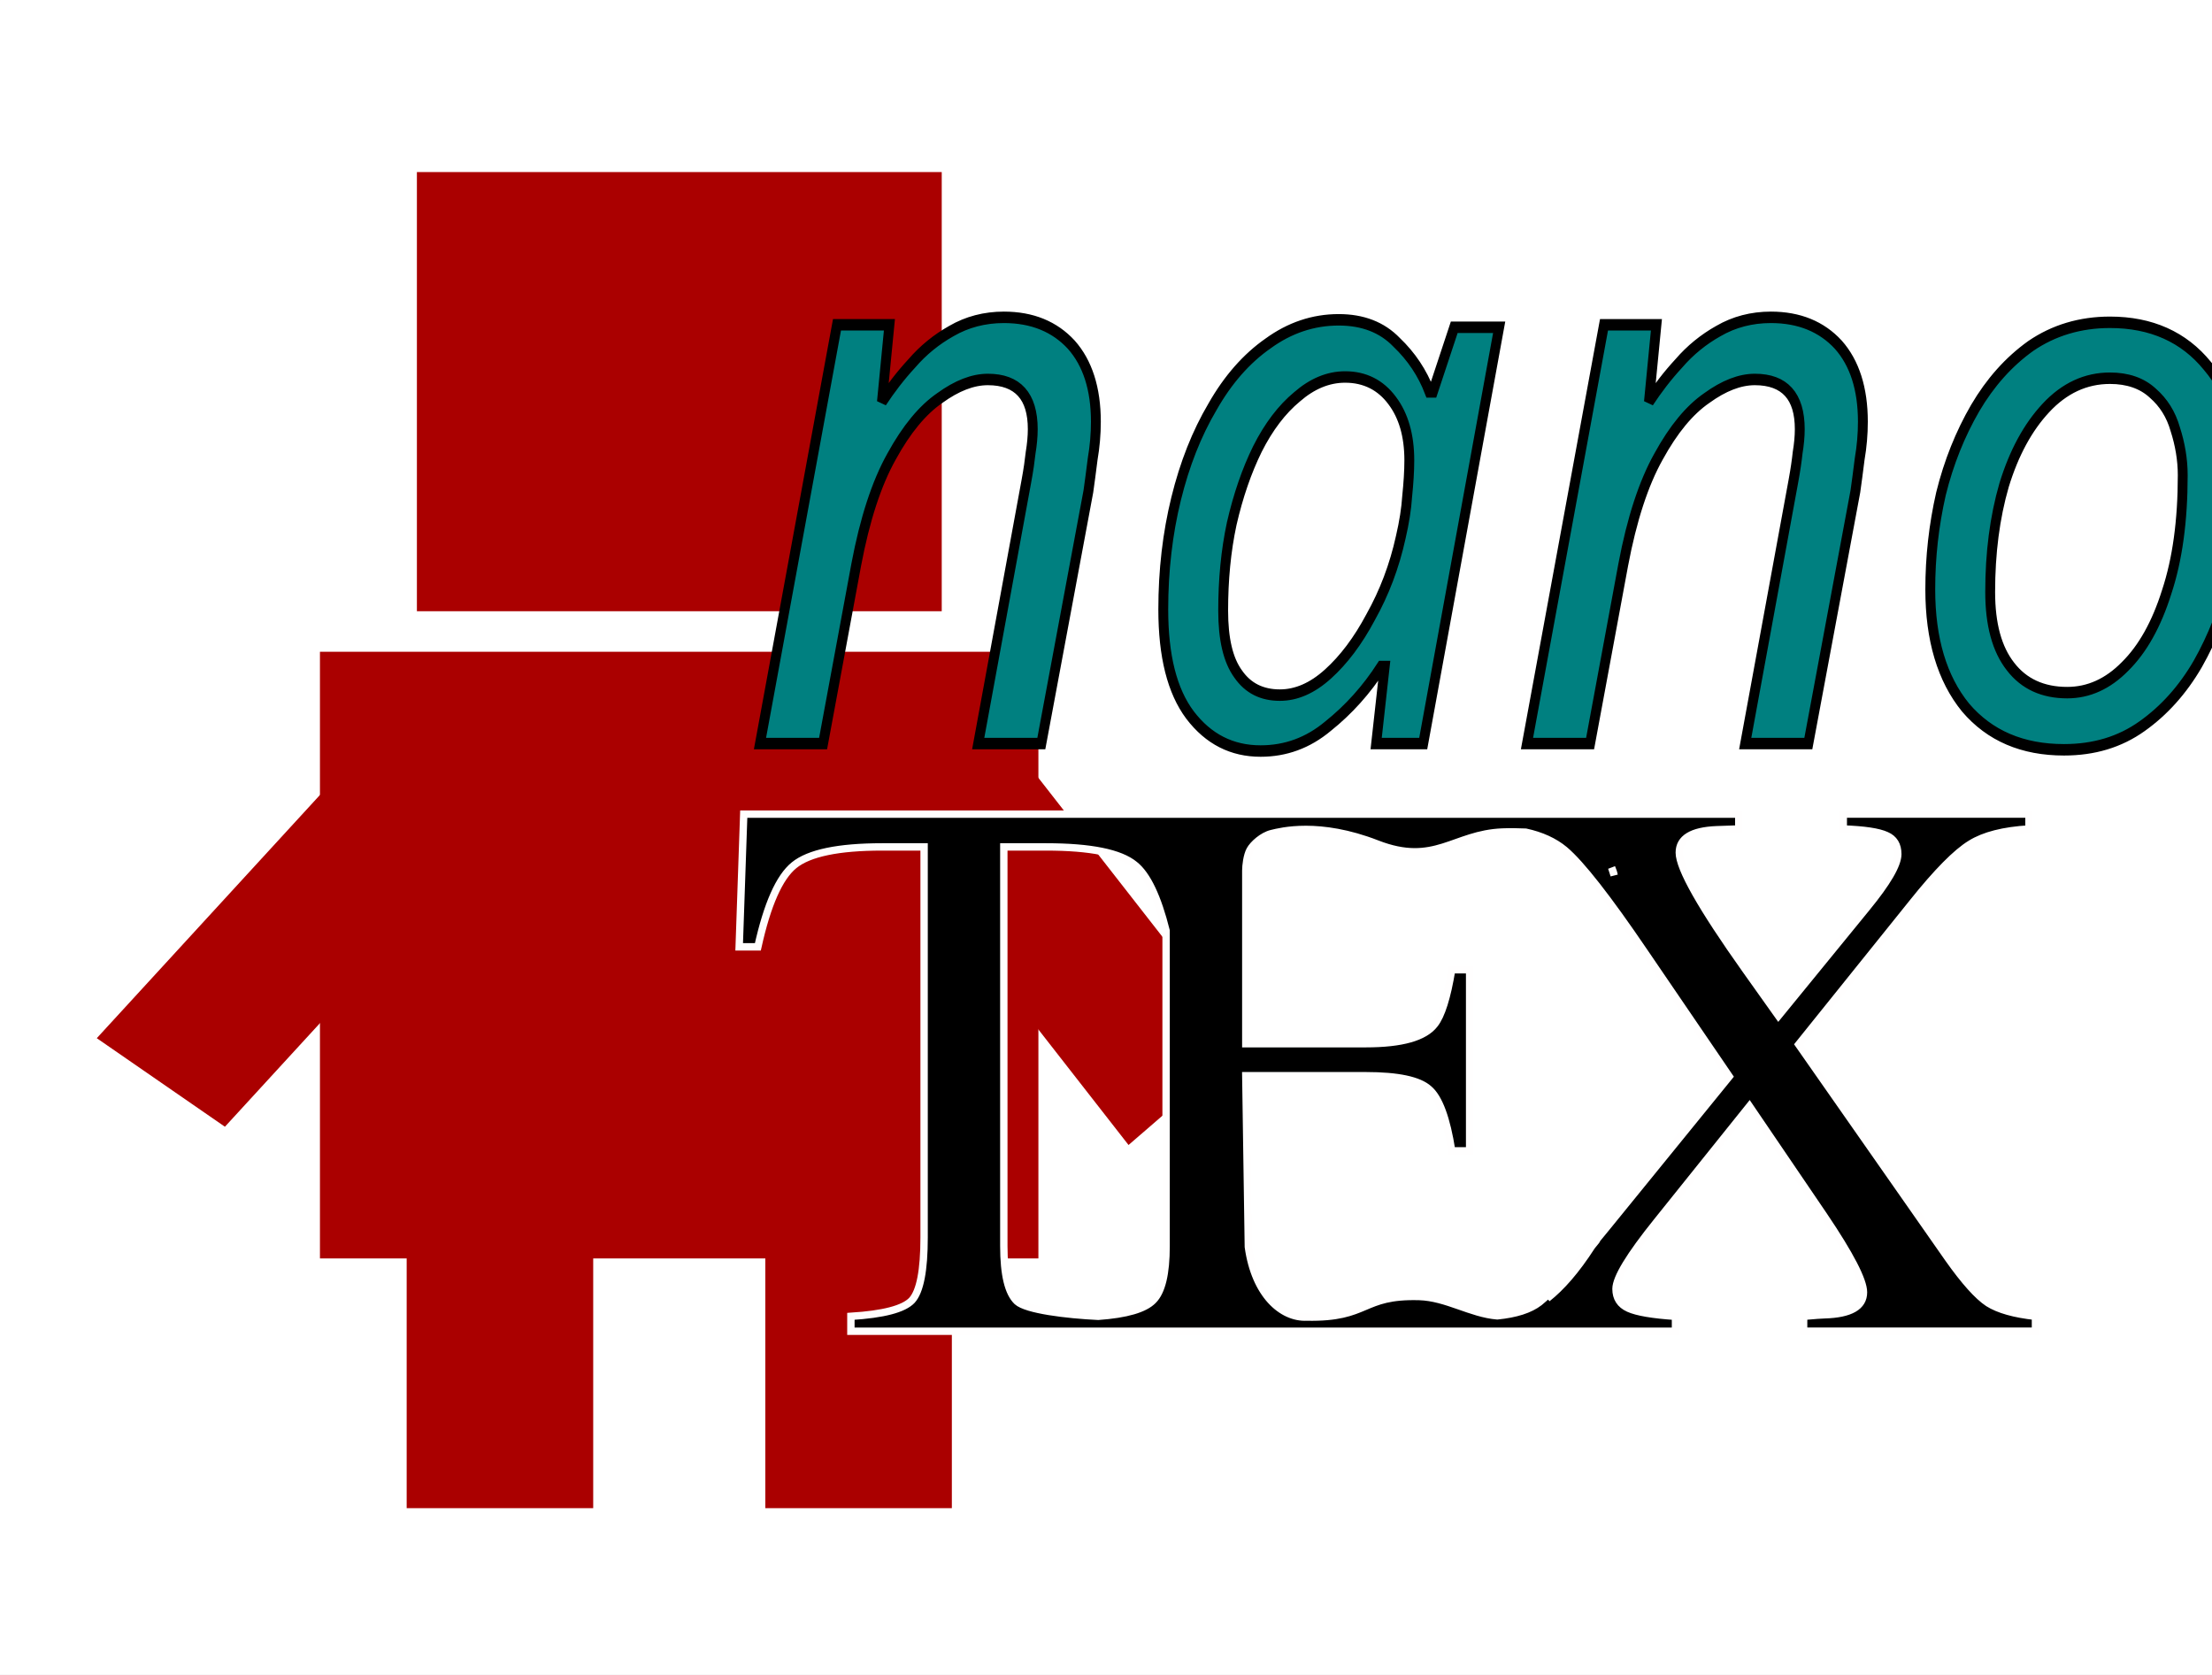
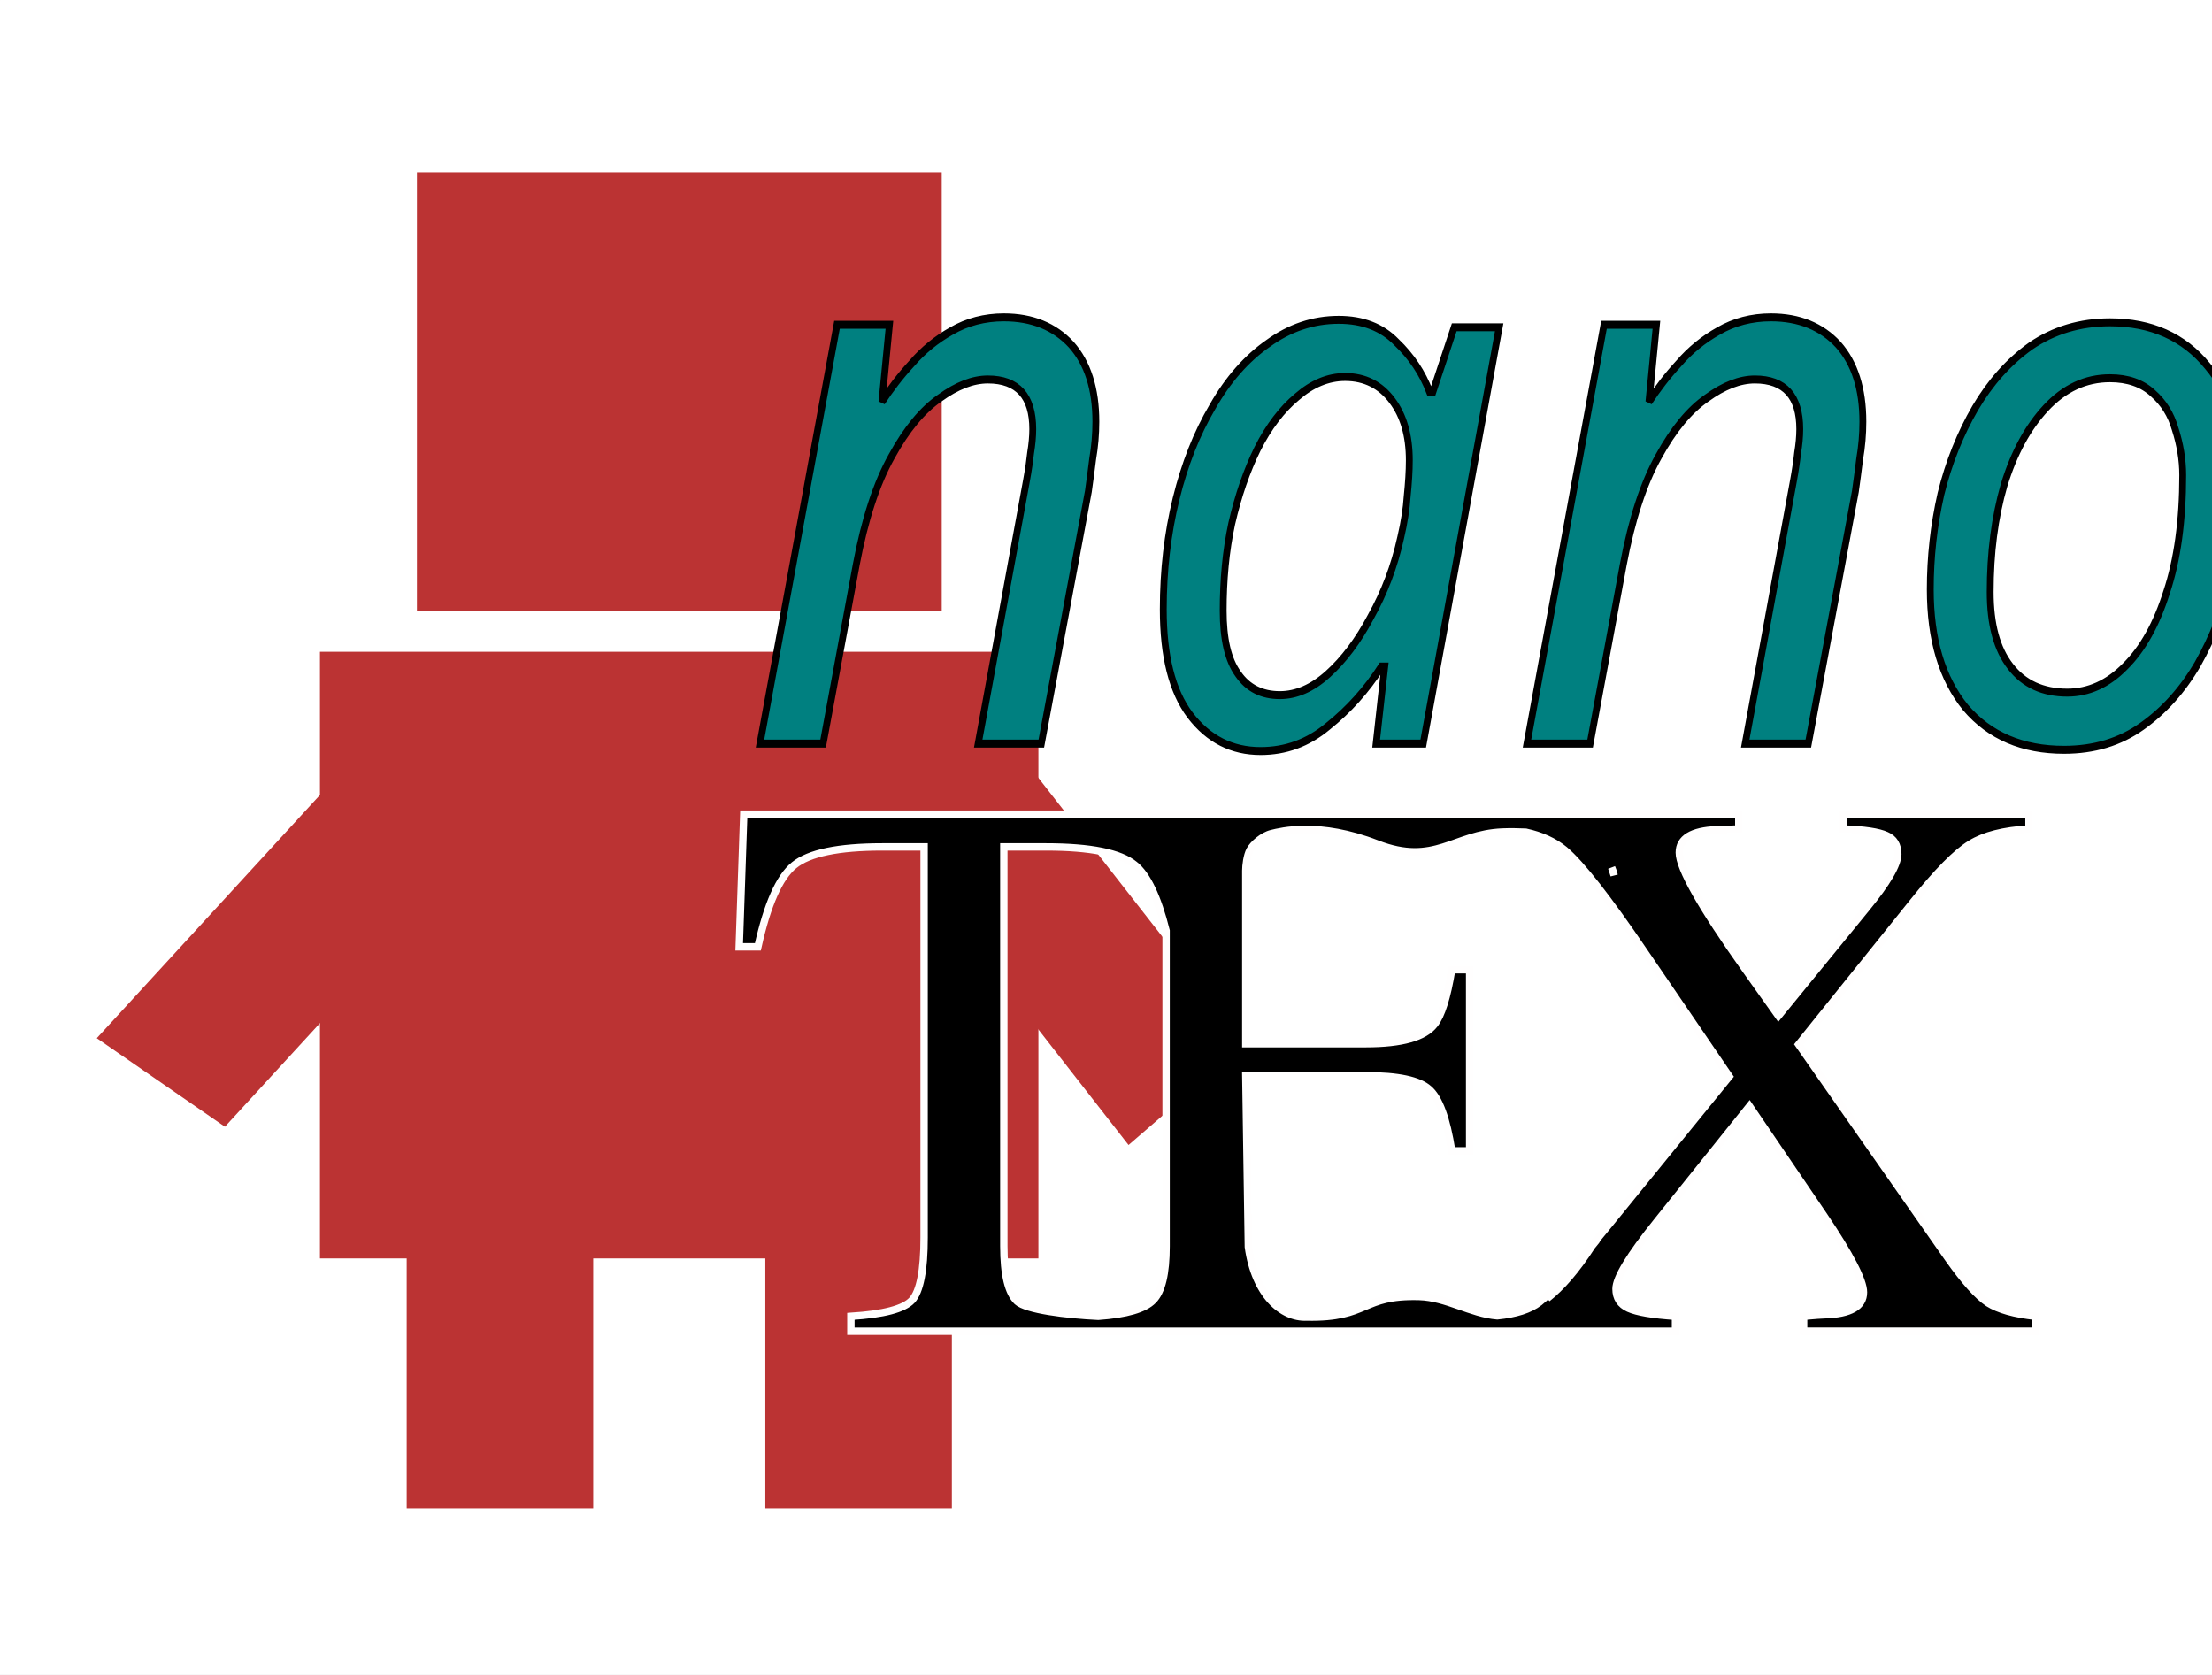
- <svg xmlns="http://www.w3.org/2000/svg" id="svg8" version="1.1" viewBox="0 0 29.977 22.692" height="22.692mm" width="29.977mm">
+ <svg xmlns="http://www.w3.org/2000/svg" width="29.977mm" height="22.692mm" viewBox="0 0 29.977 22.692" version="1.1" id="svg8">
  <defs id="defs2">
-     <marker style="overflow:visible" id="Arrow1Lend" refX="0" refY="0" orient="auto">
-       <path transform="matrix(-0.8,0,0,-0.8,-10,0)" style="fill:#ffffff;fill-opacity:1;fill-rule:evenodd;stroke:#000000;stroke-width:1pt;stroke-opacity:1" d="M 0,0 5,-5 -12.5,0 5,5 Z" id="path875" />
+     <marker orient="auto" refY="0" refX="0" id="Arrow1Lend" style="overflow:visible">
+       <path id="path875" d="M 0,0 5,-5 -12.5,0 5,5 Z" style="fill:#ffffff;fill-opacity:1;fill-rule:evenodd;stroke:#000000;stroke-width:1pt;stroke-opacity:1" transform="matrix(-0.8,0,0,-0.8,-10,0)" />
    </marker>
-     <marker style="overflow:visible" id="Arrow1Send" refX="0" refY="0" orient="auto">
-       <path transform="matrix(-0.2,0,0,-0.2,-1.2,0)" style="fill:#ffffff;fill-opacity:1;fill-rule:evenodd;stroke:#000000;stroke-width:1pt;stroke-opacity:1" d="M 0,0 5,-5 -12.5,0 5,5 Z" id="path887" />
+     <marker orient="auto" refY="0" refX="0" id="Arrow1Send" style="overflow:visible">
+       <path id="path887" d="M 0,0 5,-5 -12.5,0 5,5 Z" style="fill:#ffffff;fill-opacity:1;fill-rule:evenodd;stroke:#000000;stroke-width:1pt;stroke-opacity:1" transform="matrix(-0.2,0,0,-0.2,-1.2,0)" />
    </marker>
-     <marker style="overflow:visible" id="Arrow1Lstart" refX="0" refY="0" orient="auto">
-       <path transform="matrix(0.8,0,0,0.8,10,0)" style="fill:#ffffff;fill-opacity:1;fill-rule:evenodd;stroke:#000000;stroke-width:1pt;stroke-opacity:1" d="M 0,0 5,-5 -12.5,0 5,5 Z" id="path872" />
+     <marker orient="auto" refY="0" refX="0" id="Arrow1Lstart" style="overflow:visible">
+       <path id="path872" d="M 0,0 5,-5 -12.5,0 5,5 Z" style="fill:#ffffff;fill-opacity:1;fill-rule:evenodd;stroke:#000000;stroke-width:1pt;stroke-opacity:1" transform="matrix(0.8,0,0,0.8,10,0)" />
    </marker>
  </defs>
-   <g id="layer1" transform="translate(-24.67111,-132.5197)">
+   <g transform="translate(-24.67111,-132.5197)" id="layer1">
    <g id="g2020">
      <g id="g899">
-         <g style="stroke:#000000;stroke-opacity:1" transform="translate(0.2025051,0.7479522)" id="g2044">
-           <g id="g910">
-             <rect y="131.772" x="24.469" height="22.692" width="29.977" id="rect1091" style="fill:#ffffff;fill-opacity:1;stroke:none;stroke-width:0.266;stroke-opacity:1" />
-             <g style="fill:#aa0000" transform="matrix(1.955083,0,0,1.955083,34.99439,-137.7704)" id="g1089">
-               <rect style="fill:#aa0000;stroke:none;stroke-width:0.171" id="rect881" width="4.98" height="4.205" x="-3.166" y="142.385" />
-               <g style="fill:#aa0000" id="g1045" transform="translate(0.03711802)">
-                 <rect y="144.93" x="-2.602" height="3.391" width="1.293" id="rect885" style="fill:#aa0000;stroke:none;stroke-width:0.16" />
-                 <rect style="fill:#aa0000;stroke:none;stroke-width:0.16;stroke-opacity:1" id="rect885-8" width="1.293" height="3.391" x="-0.116" y="144.93" />
+         <g id="g2044" transform="translate(0.2025051,0.7479522)" style="stroke:#000000;stroke-opacity:1">
+           <g id="g1715">
+             <rect style="fill:#ffffff;fill-opacity:1;stroke:none;stroke-width:0.266;stroke-opacity:1" id="rect1091" width="29.977" height="22.692" x="24.469" y="131.772" />
+             <g id="g1089" transform="matrix(1.955083,0,0,1.955083,34.99439,-137.7704)" style="fill:#aa0000;opacity:0.8">
+               <rect y="142.385" x="-3.166" height="4.205" width="4.98" id="rect881" style="fill:#aa0000;stroke:none;stroke-width:0.171" />
+               <g transform="translate(0.03711802)" id="g1045" style="fill:#aa0000">
+                 <rect style="fill:#aa0000;stroke:none;stroke-width:0.16" id="rect885" width="1.293" height="3.391" x="-2.602" y="144.93" />
+                 <rect y="144.93" x="-0.116" height="3.391" width="1.293" id="rect885-8" style="fill:#aa0000;stroke:none;stroke-width:0.16;stroke-opacity:1" />
              </g>
-               <rect y="139.06" x="-2.494" height="3.044" width="3.638" id="rect881-9" style="fill:#aa0000;stroke:none;stroke-width:0.124;stroke-opacity:1" />
-               <g style="fill:#aa0000" id="g1079" transform="matrix(1,0,0,0.9558394,0,5.933012)">
-                 <rect transform="matrix(-0.8104326,-0.5858318,0.6594067,-0.7517864,0,0)" y="-121.263" x="-93.946" height="3.485" width="1.096" id="rect883" style="fill:#aa0000;stroke:none;stroke-width:0.187" />
-                 <rect style="fill:#aa0000;stroke:none;stroke-width:0.187;stroke-opacity:1" id="rect883-4" width="1.096" height="3.485" x="84.831" y="-110.672" transform="matrix(-0.7417779,0.6706457,-0.5979617,-0.8015247,0,0)" />
+               <rect style="fill:#aa0000;stroke:none;stroke-width:0.124;stroke-opacity:1" id="rect881-9" width="3.638" height="3.044" x="-2.494" y="139.06" />
+               <g transform="matrix(1,0,0,0.9558394,0,5.933012)" id="g1079" style="fill:#aa0000">
+                 <rect style="fill:#aa0000;stroke:none;stroke-width:0.187" id="rect883" width="1.096" height="3.485" x="-93.946" y="-121.263" transform="matrix(-0.8104326,-0.5858318,0.6594067,-0.7517864,0,0)" />
+                 <rect transform="matrix(-0.7417779,0.6706457,-0.5979617,-0.8015247,0,0)" y="-110.672" x="84.831" height="3.485" width="1.096" id="rect883-4" style="fill:#aa0000;stroke:none;stroke-width:0.187;stroke-opacity:1" />
              </g>
            </g>
-             <text xml:space="preserve" style="font-size:9.767px;line-height:1.25;font-family:Nakula;-inkscape-font-specification:'Nakula, Normal';stroke:#000000;stroke-width:0.144;stroke-miterlimit:4;stroke-dasharray:none;stroke-opacity:1" x="37.238" y="131.607" id="text1618" transform="scale(0.9278177,1.077798)">
-               <tspan id="tspan1616" x="37.238" y="131.607" style="font-style:italic;fill:#008080;stroke:#000000;stroke-width:0.144;stroke-miterlimit:4;stroke-dasharray:none;stroke-opacity:1">nano</tspan>
+             <text transform="scale(0.9278177,1.077798)" id="text1618" y="131.607" x="37.238" style="font-size:9.767px;line-height:1.25;font-family:Nakula;-inkscape-font-specification:'Nakula, Normal';stroke:#000000;stroke-width:0.1;stroke-miterlimit:4;stroke-dasharray:none;stroke-opacity:1" xml:space="preserve">
+               <tspan style="font-style:italic;fill:#008080;stroke:#000000;stroke-width:0.1;stroke-miterlimit:4;stroke-dasharray:none;stroke-opacity:1" y="131.607" x="37.238" id="tspan1616">nano</tspan>
            </text>
            <g id="g1107">
-               <g aria-label="T" id="text843" style="font-size:10.583px;line-height:1.25;font-family:Nakula;-inkscape-font-specification:'Nakula, Normal';stroke:none;stroke-width:0.1;stroke-miterlimit:4;stroke-dasharray:none;stroke-opacity:1" transform="translate(1.865655,3.906211)" />
-               <g transform="translate(1.336488,0.2020446)" style="font-size:10.583px;line-height:1.25;font-family:Nakula;-inkscape-font-specification:'Nakula, Normal';stroke:none;stroke-width:0.1;stroke-miterlimit:4;stroke-dasharray:none;stroke-opacity:1" id="text851" aria-label="X" />
-               <g aria-label="E" id="text847" style="font-size:10.583px;line-height:1.25;font-family:Nakula;-inkscape-font-specification:'Nakula, Normal';stroke:none;stroke-width:0.1;stroke-miterlimit:4;stroke-dasharray:none;stroke-opacity:1" transform="translate(1.865655,3.906211)">
-                 <path transform="matrix(0.2645833,0,0,0.2645833,27.78527,125.3573)" d="m 18.508,51.178 -0.234,6.797 h 0.957 c 0.482,-2.174 1.1,-3.568 1.855,-4.18 0.768,-0.625 2.272,-0.938 4.512,-0.938 h 2.148 v 20 c 0,1.693 -0.208,2.767 -0.625,3.223 -0.417,0.443 -1.458,0.716 -3.125,0.82 v 0.762 h 12.668 20.232 1.35 7.986 v -0.762 c -1.172,-0.078 -1.973,-0.215 -2.402,-0.41 -0.43,-0.195 -0.645,-0.527 -0.645,-0.996 0,-0.56 0.697,-1.706 2.09,-3.438 l 4.746,-5.918 3.809,5.605 c 1.354,2.005 2.031,3.314 2.031,3.926 0,0.729 -0.664,1.113 -1.992,1.152 -0.117,0 -0.475,0.026 -1.074,0.078 v 0.762 h 11.875 V 76.9 C 83.589,76.783 82.782,76.555 82.248,76.217 81.714,75.865 81.037,75.11 80.217,73.951 l -7.676,-10.977 5.84,-7.266 c 1.25,-1.563 2.24,-2.565 2.969,-3.008 0.69,-0.43 1.686,-0.684 2.988,-0.762 v -0.762 h -9.512 v 0.762 c 1.081,0.039 1.816,0.15 2.207,0.332 0.391,0.169 0.586,0.488 0.586,0.957 0,0.534 -0.534,1.452 -1.602,2.754 l -4.512,5.527 -1.68,-2.363 c -2.266,-3.19 -3.398,-5.189 -3.398,-5.996 0,-0.729 0.638,-1.12 1.914,-1.172 l 1.133,-0.039 V 51.178 H 57.895 57.385 41.066 36.664 Z m 28.801,0.783 c 0.918,0.002 2.149,0.162 3.633,0.74 2.968,1.156 3.922,-0.511 6.434,-0.607 0.391,-0.015 0.788,-0.009 1.186,0.008 0.786,0.172 1.456,0.469 1.988,0.912 0.846,0.716 2.207,2.454 4.082,5.215 l 4.355,6.387 -6.289,7.734 c -1.706,2.096 -2.852,3.372 -3.438,3.828 -0.484,0.375 -1.21,0.603 -2.156,0.697 -1.358,-0.11 -2.602,-0.951 -4.002,-0.99 -2.985,-0.083 -2.551,1.116 -5.756,1.053 -1.275,0.06 -2.651,-1.145 -2.992,-3.596 L 44.223,64.576 H 50.375 c 1.641,0 2.715,0.228 3.223,0.684 0.521,0.443 0.911,1.497 1.172,3.164 H 55.688 v -9.277 h -0.918 c -0.234,1.419 -0.527,2.35 -0.879,2.793 -0.508,0.664 -1.68,0.996 -3.516,0.996 h -6.152 v -8.867 c 0,-0.254 0.057,-0.763 0.215,-1.055 0.158,-0.292 0.643,-0.731 1.111,-0.842 0.234,-0.056 0.841,-0.213 1.76,-0.211 z m -15.48,0.896 h 2.168 c 2.279,0 3.789,0.306 4.531,0.918 0.651,0.517 1.185,1.666 1.613,3.373 v 16.158 c 0,1.406 -0.221,2.331 -0.664,2.773 -0.43,0.443 -1.367,0.716 -2.812,0.82 -1.641,-0.078 -3.684,-0.332 -4.152,-0.762 -0.456,-0.43 -0.684,-1.374 -0.684,-2.832 z m 31.133,1.062 c 0.055,0.124 0.101,0.252 0.127,0.391 z m -1.018,19.385 c -0.814,1.263 -1.568,2.111 -2.279,2.674 1.393,-1.654 3.202,-3.799 2.279,-2.674 z" style="stroke:#fffefe;stroke-width:0.378;stroke-miterlimit:4;stroke-dasharray:none;stroke-opacity:1" id="path856" />
+               <g transform="translate(1.865655,3.906211)" style="font-size:10.583px;line-height:1.25;font-family:Nakula;-inkscape-font-specification:'Nakula, Normal';stroke:none;stroke-width:0.1;stroke-miterlimit:4;stroke-dasharray:none;stroke-opacity:1" id="text843" aria-label="T" />
+               <g aria-label="X" id="text851" style="font-size:10.583px;line-height:1.25;font-family:Nakula;-inkscape-font-specification:'Nakula, Normal';stroke:none;stroke-width:0.1;stroke-miterlimit:4;stroke-dasharray:none;stroke-opacity:1" transform="translate(1.336488,0.2020446)" />
+               <g transform="translate(1.865655,3.906211)" style="font-size:10.583px;line-height:1.25;font-family:Nakula;-inkscape-font-specification:'Nakula, Normal';stroke:none;stroke-width:0.1;stroke-miterlimit:4;stroke-dasharray:none;stroke-opacity:1" id="text847" aria-label="E">
+                 <path id="path856" style="stroke:#fffefe;stroke-width:0.378;stroke-miterlimit:4;stroke-dasharray:none;stroke-opacity:1" d="m 18.508,51.178 -0.234,6.797 h 0.957 c 0.482,-2.174 1.1,-3.568 1.855,-4.18 0.768,-0.625 2.272,-0.938 4.512,-0.938 h 2.148 v 20 c 0,1.693 -0.208,2.767 -0.625,3.223 -0.417,0.443 -1.458,0.716 -3.125,0.82 v 0.762 h 12.668 20.232 1.35 7.986 v -0.762 c -1.172,-0.078 -1.973,-0.215 -2.402,-0.41 -0.43,-0.195 -0.645,-0.527 -0.645,-0.996 0,-0.56 0.697,-1.706 2.09,-3.438 l 4.746,-5.918 3.809,5.605 c 1.354,2.005 2.031,3.314 2.031,3.926 0,0.729 -0.664,1.113 -1.992,1.152 -0.117,0 -0.475,0.026 -1.074,0.078 v 0.762 h 11.875 V 76.9 C 83.589,76.783 82.782,76.555 82.248,76.217 81.714,75.865 81.037,75.11 80.217,73.951 l -7.676,-10.977 5.84,-7.266 c 1.25,-1.563 2.24,-2.565 2.969,-3.008 0.69,-0.43 1.686,-0.684 2.988,-0.762 v -0.762 h -9.512 v 0.762 c 1.081,0.039 1.816,0.15 2.207,0.332 0.391,0.169 0.586,0.488 0.586,0.957 0,0.534 -0.534,1.452 -1.602,2.754 l -4.512,5.527 -1.68,-2.363 c -2.266,-3.19 -3.398,-5.189 -3.398,-5.996 0,-0.729 0.638,-1.12 1.914,-1.172 l 1.133,-0.039 V 51.178 H 57.895 57.385 41.066 36.664 Z m 28.801,0.783 c 0.918,0.002 2.149,0.162 3.633,0.74 2.968,1.156 3.922,-0.511 6.434,-0.607 0.391,-0.015 0.788,-0.009 1.186,0.008 0.786,0.172 1.456,0.469 1.988,0.912 0.846,0.716 2.207,2.454 4.082,5.215 l 4.355,6.387 -6.289,7.734 c -1.706,2.096 -2.852,3.372 -3.438,3.828 -0.484,0.375 -1.21,0.603 -2.156,0.697 -1.358,-0.11 -2.602,-0.951 -4.002,-0.99 -2.985,-0.083 -2.551,1.116 -5.756,1.053 -1.275,0.06 -2.651,-1.145 -2.992,-3.596 L 44.223,64.576 H 50.375 c 1.641,0 2.715,0.228 3.223,0.684 0.521,0.443 0.911,1.497 1.172,3.164 H 55.688 v -9.277 h -0.918 c -0.234,1.419 -0.527,2.35 -0.879,2.793 -0.508,0.664 -1.68,0.996 -3.516,0.996 h -6.152 v -8.867 c 0,-0.254 0.057,-0.763 0.215,-1.055 0.158,-0.292 0.643,-0.731 1.111,-0.842 0.234,-0.056 0.841,-0.213 1.76,-0.211 z m -15.48,0.896 h 2.168 c 2.279,0 3.789,0.306 4.531,0.918 0.651,0.517 1.185,1.666 1.613,3.373 v 16.158 c 0,1.406 -0.221,2.331 -0.664,2.773 -0.43,0.443 -1.367,0.716 -2.812,0.82 -1.641,-0.078 -3.684,-0.332 -4.152,-0.762 -0.456,-0.43 -0.684,-1.374 -0.684,-2.832 z m 31.133,1.062 c 0.055,0.124 0.101,0.252 0.127,0.391 z m -1.018,19.385 c -0.814,1.263 -1.568,2.111 -2.279,2.674 1.393,-1.654 3.202,-3.799 2.279,-2.674 z" transform="matrix(0.2645833,0,0,0.2645833,27.78527,125.3573)" />
              </g>
            </g>
          </g>
        </g>
      </g>
    </g>
  </g>
</svg>
